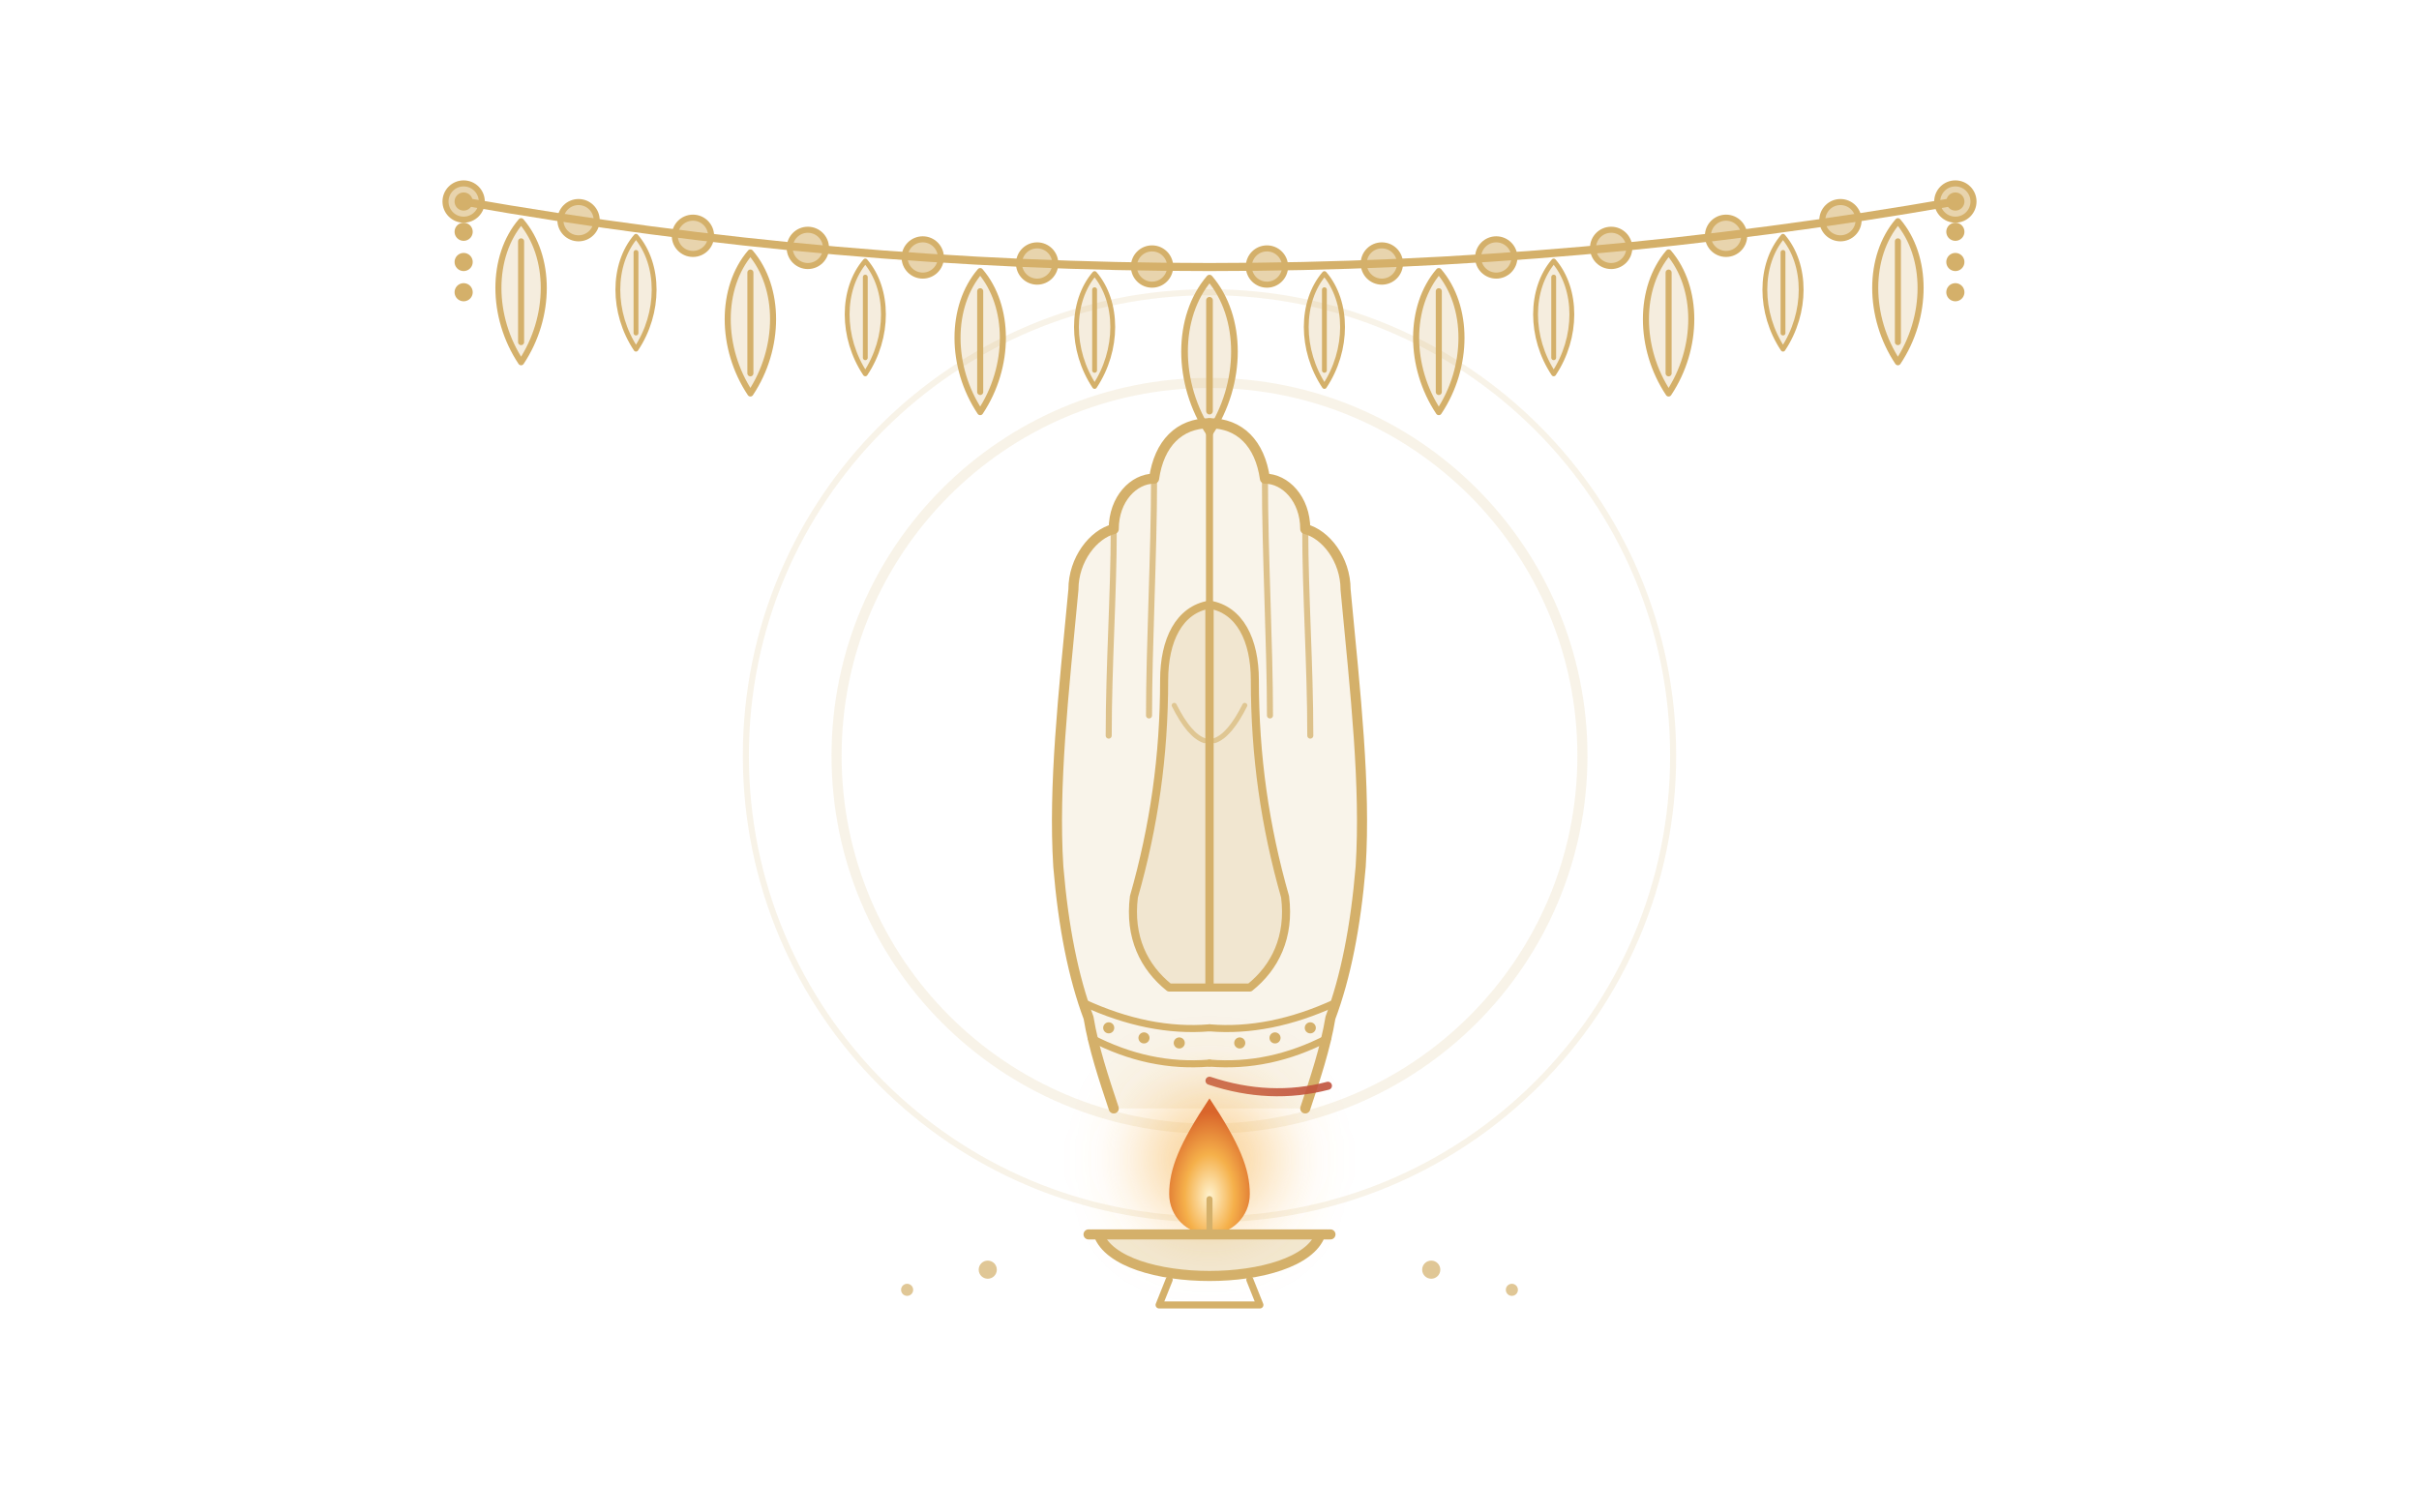
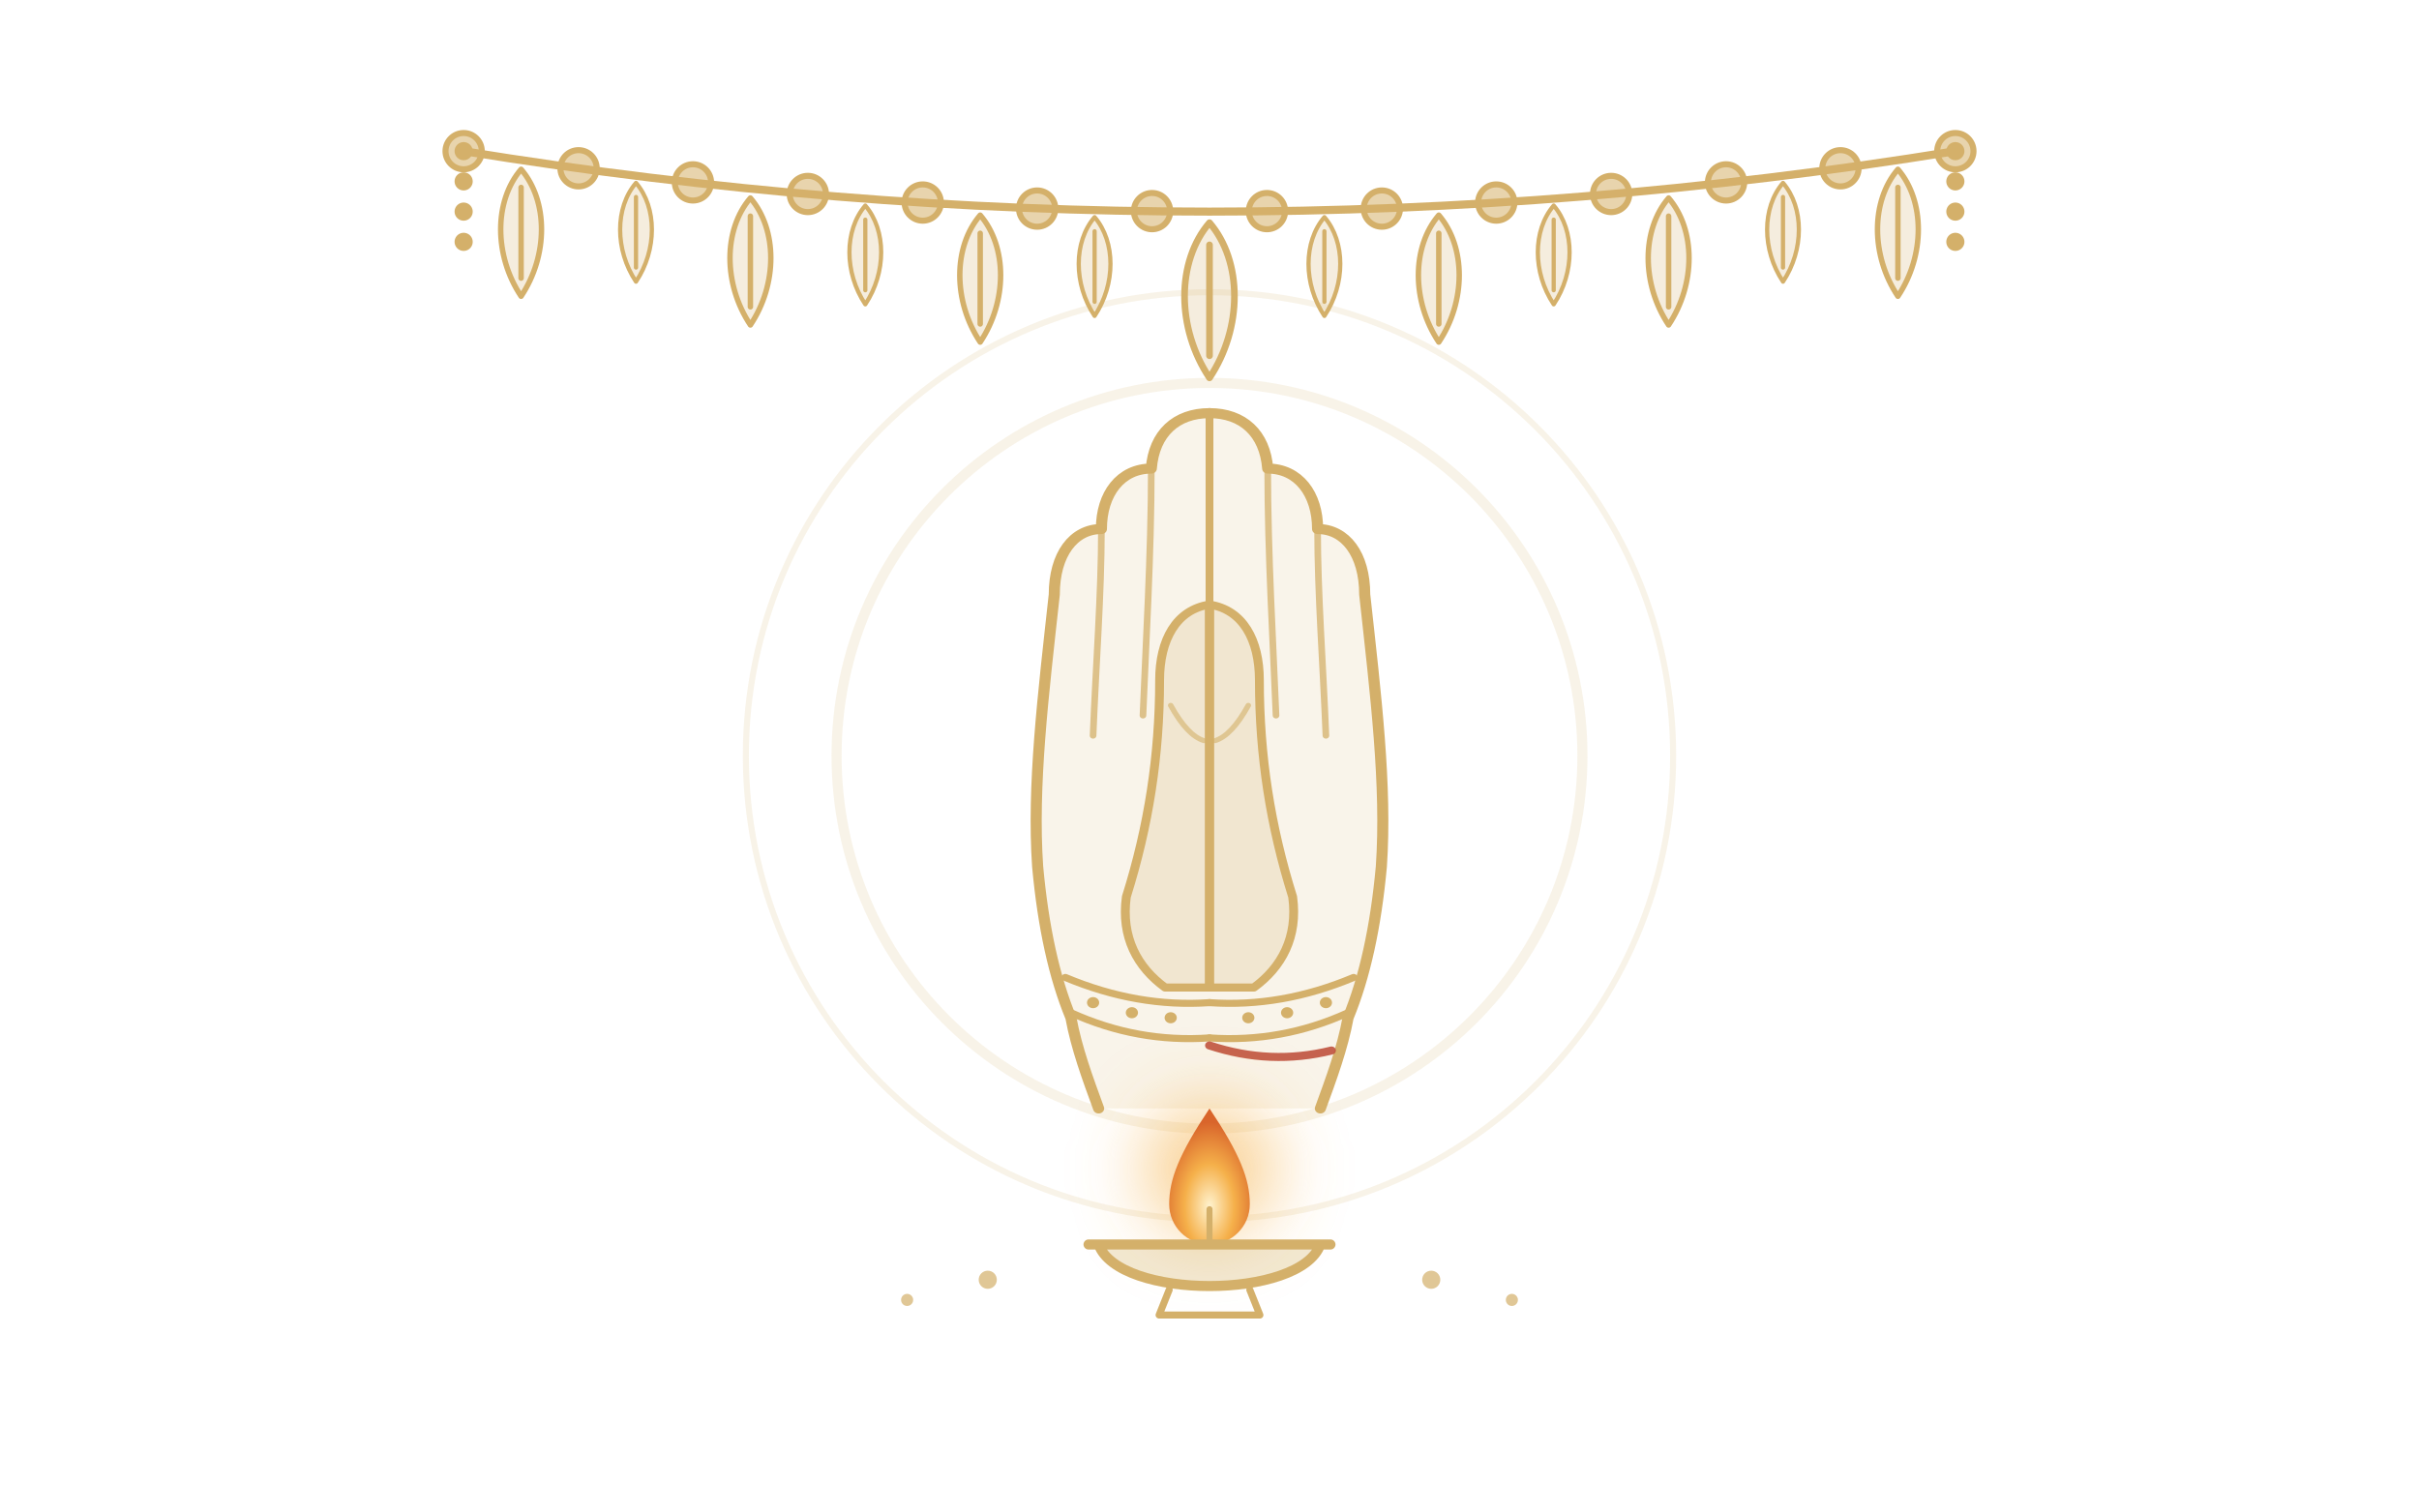
<svg xmlns="http://www.w3.org/2000/svg" viewBox="0 0 480 300">
  <defs>
    <radialGradient id="fl" cx=".5" cy=".72" r=".62">
      <stop offset="0" stop-color="#fff3cf" />
      <stop offset=".5" stop-color="#f5b04a" />
      <stop offset="1" stop-color="#d9652b" />
    </radialGradient>
    <filter id="b" x="-1" y="-1" width="3" height="3">
      <feGaussianBlur stdDeviation="7" />
    </filter>
    <path id="l" d="M0 2C6 9 6 21 0 30C-6 21-6 9 0 2ZM0 6V26" />
    <g id="h">
-       <path d="M240 84C234 84 230 88 229 95C225 95 221 99 221 105C217 106 213 111 213 117C211 138 209 156 210 172C211 184 213 194 216 202C217 208 219 214 221 220H240V84Z" fill="#d4b06a" fill-opacity=".14" stroke="none" />
-       <path d="M240 84C234 84 230 88 229 95C225 95 221 99 221 105C217 106 213 111 213 117C211 138 209 156 210 172C211 184 213 194 216 202C217 208 219 214 221 220" />
-       <path d="M229 95C229 110 228 128 228 142M221 105C221 118 220 132 220 146" stroke-width="1.2" stroke-opacity=".75" />
+       <path d="M240 82C234 82 230 86 229.5 93C224 93 220.5 98 220.5 105C215.5 105 212 110 212 118C210 138 208 156 209 172C210 184 212 194 215 202C216 208 218 214 220 220H240V84Z" fill="#d4b06a" fill-opacity=".14" stroke="none" />
+       <path d="M240 82C234 82 230 86 229.5 93C224 93 220.5 98 220.5 105C215.5 105 212 110 212 118C210 138 208 156 209 172C210 184 212 194 215 202C216 208 218 214 220 220" />
+       <path d="M229.5 93C229.5 110 228.5 128 228 142M220.5 105C220.5 118 219.5 132 219 146" stroke-width="1.2" stroke-opacity=".75" />
      <path d="M240 120C234 121 231 127 231 135C231 150 229 164 225 178C224 186 227 192 232 196H240Z" fill="#d4b06a" fill-opacity=".2" stroke-width="1.6" />
      <path d="M233 140Q236 146 239 147" stroke-width="1" stroke-opacity=".6" />
-       <path d="M215 199Q228 205 240 204M216.5 206Q228 212 240 211" stroke-width="1.4" />
-       <path d="M220 204v0M227 206v0M234 207v0" stroke-width="2.2" />
+       <path d="M214 194Q227 200 240 199M215 201Q227 207 240 206" stroke-width="1.4" />
+       <path d="M219 199v0M226 201v0M233 202v0" stroke-width="2.2" />
    </g>
  </defs>
  <g fill="none" stroke="#d4b06a" stroke-width="2" stroke-linecap="round" stroke-linejoin="round">
    <g stroke-opacity=".15">
      <circle cx="240" cy="150" r="74" />
      <circle cx="240" cy="150" r="92" stroke-width="1.2" />
    </g>
-     <path d="M92 40Q240 66 388 40" stroke-width="1.6" />
+     <path d="M92 30Q240 54 388 30" stroke-width="1.6" />
    <g fill="#d4b06a" fill-opacity=".22" stroke-width="1.2">
-       <use href="#l" transform="translate(103.4 41.9) scale(1)" />
-       <use href="#l" transform="translate(126.2 45.3) scale(0.8)" />
-       <use href="#l" transform="translate(148.9 48.1) scale(1)" />
-       <use href="#l" transform="translate(171.7 50.2) scale(0.8)" />
-       <use href="#l" transform="translate(194.5 51.8) scale(1)" />
-       <use href="#l" transform="translate(217.2 52.7) scale(0.8)" />
-       <use href="#l" transform="translate(240 53) scale(1.1)" />
-       <use href="#l" transform="translate(262.8 52.7) scale(0.8)" />
-       <use href="#l" transform="translate(285.5 51.8) scale(1)" />
-       <use href="#l" transform="translate(308.3 50.2) scale(0.8)" />
-       <use href="#l" transform="translate(331.1 48.1) scale(1)" />
-       <use href="#l" transform="translate(353.8 45.3) scale(0.8)" />
-       <use href="#l" transform="translate(376.6 41.9) scale(1)" />
+       <use href="#l" transform="translate(103.4 31.8) scale(0.9)" />
+       <use href="#l" transform="translate(126.2 34.9) scale(0.7)" />
+       <use href="#l" transform="translate(148.9 37.5) scale(0.9)" />
+       <use href="#l" transform="translate(171.7 39.4) scale(0.7)" />
+       <use href="#l" transform="translate(194.5 40.9) scale(0.9)" />
+       <use href="#l" transform="translate(217.2 41.7) scale(0.7)" />
+       <use href="#l" transform="translate(240 42) scale(1.1)" />
+       <use href="#l" transform="translate(262.8 41.7) scale(0.7)" />
+       <use href="#l" transform="translate(285.5 40.9) scale(0.9)" />
+       <use href="#l" transform="translate(308.3 39.4) scale(0.7)" />
+       <use href="#l" transform="translate(331.1 37.5) scale(0.9)" />
+       <use href="#l" transform="translate(353.8 34.9) scale(0.7)" />
+       <use href="#l" transform="translate(376.6 31.8) scale(0.9)" />
    </g>
    <g fill="#d4b06a" fill-opacity=".55" stroke-width="1.2">
-       <circle cx="92" cy="40" r="3.6" />
-       <circle cx="114.8" cy="43.7" r="3.6" />
-       <circle cx="137.5" cy="46.8" r="3.6" />
-       <circle cx="160.3" cy="49.2" r="3.6" />
-       <circle cx="183.1" cy="51.1" r="3.6" />
-       <circle cx="205.8" cy="52.3" r="3.6" />
-       <circle cx="228.6" cy="52.9" r="3.6" />
-       <circle cx="251.4" cy="52.9" r="3.6" />
-       <circle cx="274.2" cy="52.3" r="3.6" />
-       <circle cx="296.9" cy="51.1" r="3.6" />
-       <circle cx="319.7" cy="49.2" r="3.6" />
-       <circle cx="342.5" cy="46.8" r="3.6" />
-       <circle cx="365.2" cy="43.7" r="3.6" />
-       <circle cx="388" cy="40" r="3.6" />
+       <circle cx="92" cy="30" r="3.6" />
+       <circle cx="114.8" cy="33.4" r="3.6" />
+       <circle cx="137.5" cy="36.2" r="3.6" />
+       <circle cx="160.3" cy="38.5" r="3.6" />
+       <circle cx="183.1" cy="40.2" r="3.6" />
+       <circle cx="205.8" cy="41.4" r="3.6" />
+       <circle cx="228.6" cy="41.9" r="3.6" />
+       <circle cx="251.4" cy="41.9" r="3.6" />
+       <circle cx="274.2" cy="41.4" r="3.6" />
+       <circle cx="296.9" cy="40.2" r="3.6" />
+       <circle cx="319.7" cy="38.5" r="3.6" />
+       <circle cx="342.5" cy="36.2" r="3.6" />
+       <circle cx="365.2" cy="33.4" r="3.6" />
+       <circle cx="388" cy="30" r="3.6" />
    </g>
-     <path d="M92 40V60M388 40V60" stroke-width="3.6" stroke-dasharray="0 6" />
-     <use href="#h" />
-     <use href="#h" transform="translate(480 0) scale(-1 1)" />
-     <path d="M240 84V120" stroke-width="1.4" />
-     <path d="M240 214.5Q252 218.5 263.5 215.5" stroke="#c0533f" stroke-width="1.6" stroke-opacity=".9" />
-     <circle cx="240" cy="230" r="13" fill="#f5b04a" fill-opacity=".6" stroke="none" filter="url(#b)" />
-     <path transform="translate(240 236)" d="M0-18C6-9 8-4 8 1A8 8 0 0 1-8 1C-8-4-6-9 0-18Z" fill="url(#fl)" stroke="none" />
-     <path d="M240 238V244" stroke-width="1.2" />
-     <path d="M216 245H264M218 245C222 256 258 256 262 245" fill="#d4b06a" fill-opacity=".3" />
-     <path d="M232 254L230 259H250L248 254" stroke-width="1.4" />
+     <path d="M92 30V50M388 30V50" stroke-width="3.6" stroke-dasharray="0 6" />
+     <g transform="translate(240 0) scale(1.1 1) translate(-240 0)">
+       <use href="#h" />
+       <use href="#h" transform="translate(480 0) scale(-1 1)" />
+       <path d="M240 82V120" stroke-width="1.4" />
+       <path d="M240 207.5Q251 211.5 262 208.5" stroke="#c0533f" stroke-width="1.6" stroke-opacity=".9" />
+     </g>
+     <circle cx="240" cy="232" r="13" fill="#f5b04a" fill-opacity=".6" stroke="none" filter="url(#b)" />
+     <path transform="translate(240 238)" d="M0-18C6-9 8-4 8 1A8 8 0 0 1-8 1C-8-4-6-9 0-18Z" fill="url(#fl)" stroke="none" />
+     <path d="M240 240V246" stroke-width="1.2" />
+     <path d="M216 247H264M218 247C222 258 258 258 262 247" fill="#d4b06a" fill-opacity=".3" />
+     <path d="M232 256L230 261H250L248 256" stroke-width="1.4" />
    <g fill="#d4b06a" stroke="none" fill-opacity=".7">
-       <circle cx="196" cy="252" r="1.8" />
-       <circle cx="284" cy="252" r="1.8" />
-       <circle cx="180" cy="256" r="1.2" />
-       <circle cx="300" cy="256" r="1.2" />
+       <circle cx="196" cy="254" r="1.8" />
+       <circle cx="284" cy="254" r="1.8" />
+       <circle cx="180" cy="258" r="1.2" />
+       <circle cx="300" cy="258" r="1.2" />
    </g>
  </g>
</svg>
